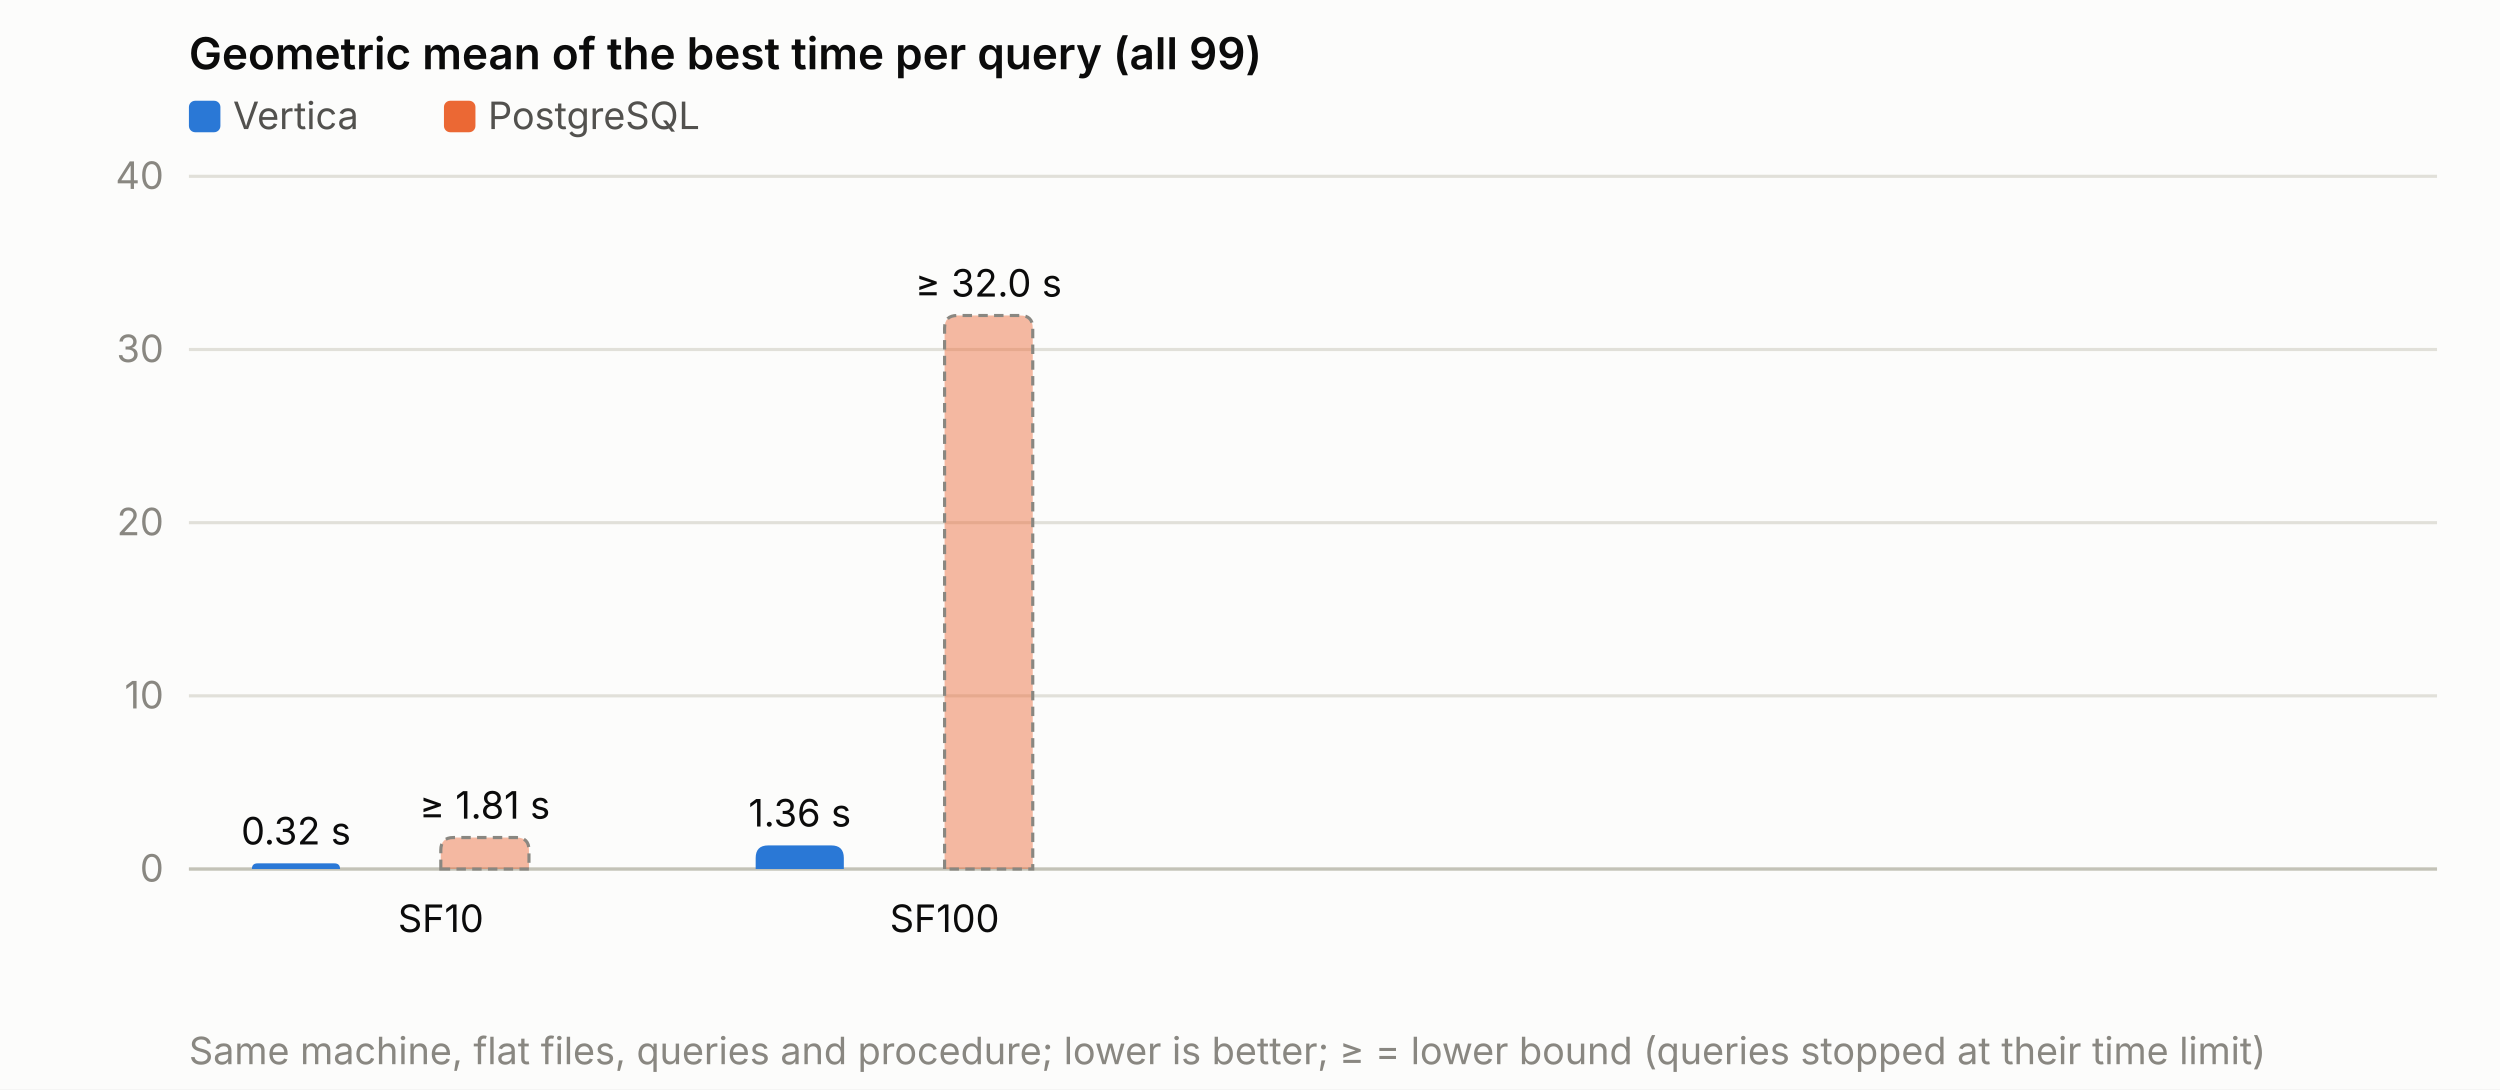
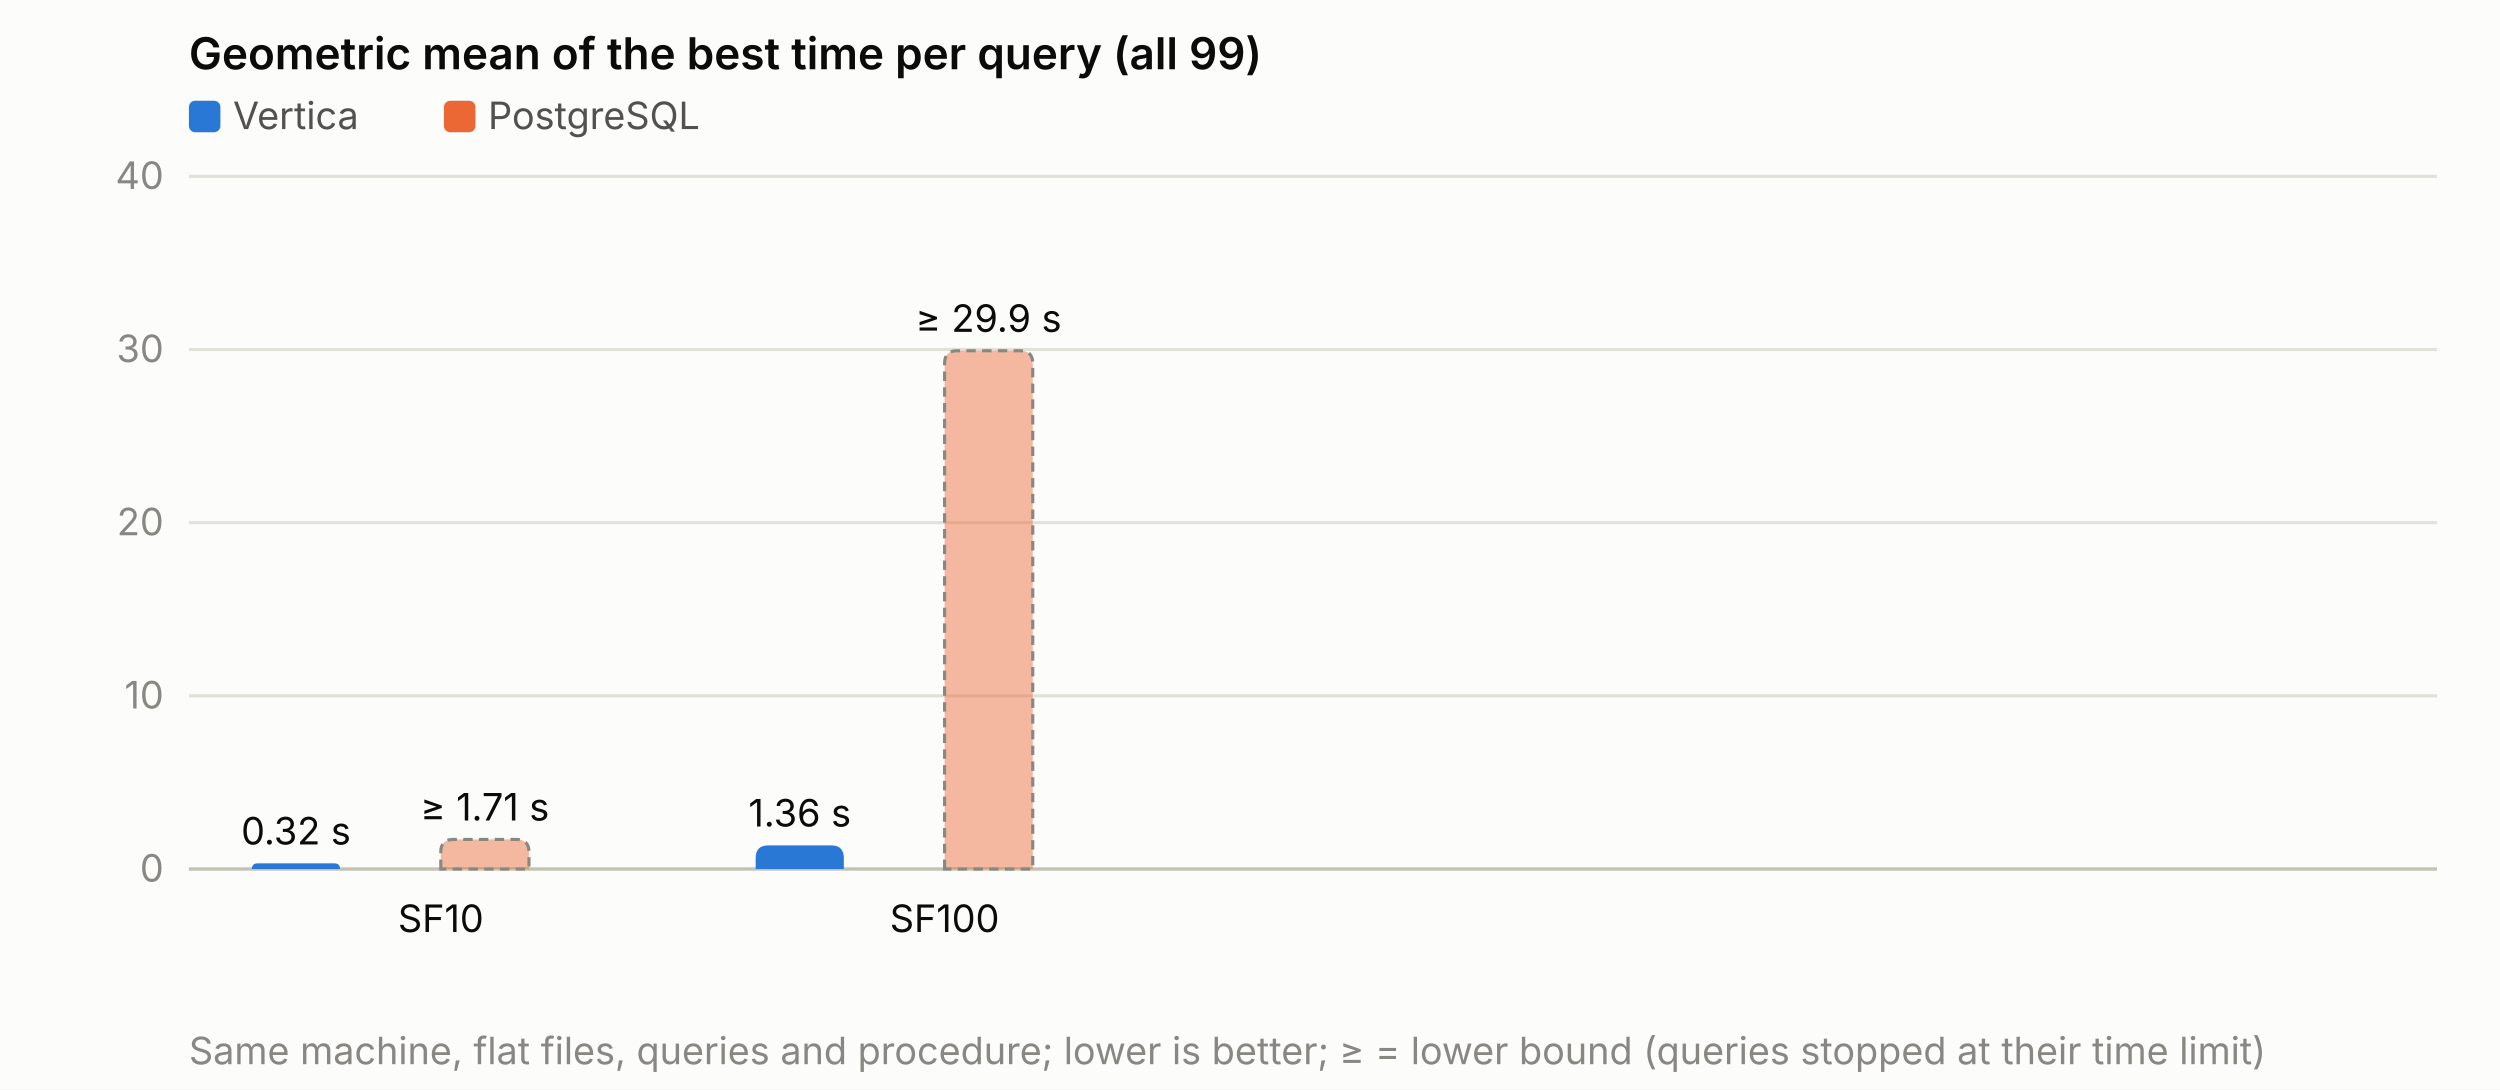
<svg xmlns="http://www.w3.org/2000/svg" width="794" height="346" viewBox="0 0 794 346" role="img" aria-label="Geometric mean of the best time per query (all 99)">
  <style>
  text { font-family: system-ui, -apple-system, "Segoe UI", sans-serif; font-size: 12px; fill: #52514e; }
  .ink { fill: #0b0b0b; } .muted { fill: #898781; } .title { font-size: 14px; font-weight: 600; fill: #0b0b0b; }
  .grid { stroke: #e1e0d9; stroke-width: 1; } .axis { stroke: #c3c2b7; stroke-width: 1; }
  .bg { fill: #fcfcfb; } .val { font-variant-numeric: tabular-nums; }
  .s0 { fill: #2a78d6; } .s1 { fill: #eb6834; }
  @media (prefers-color-scheme: dark) {
    text { fill: #c3c2b7; } .ink, .title { fill: #ffffff; } .muted { fill: #898781; }
    .grid { stroke: #2c2c2a; } .axis { stroke: #383835; } .bg { fill: #1a1a19; }
    .s0 { fill: #3987e5; } .s1 { fill: #d95926; }
  }
</style>
  <rect class="bg" width="794" height="346" />
  <text class="title" x="60" y="22">Geometric mean of the best time per query (all 99)</text>
  <rect class="s0" x="60" y="32" width="10" height="10" rx="2" />
  <text x="74" y="41">Vertica</text>
  <rect class="s1" x="141" y="32" width="10" height="10" rx="2" />
  <text x="155" y="41">PostgreSQL</text>
  <line class="grid" x1="60" x2="774" y1="276.0" y2="276.0" />
  <text class="muted val" x="52" y="280.0" text-anchor="end">0</text>
  <line class="grid" x1="60" x2="774" y1="221.0" y2="221.0" />
  <text class="muted val" x="52" y="225.0" text-anchor="end">10</text>
  <line class="grid" x1="60" x2="774" y1="166.0" y2="166.0" />
  <text class="muted val" x="52" y="170.0" text-anchor="end">20</text>
  <line class="grid" x1="60" x2="774" y1="111.0" y2="111.0" />
  <text class="muted val" x="52" y="115.0" text-anchor="end">30</text>
  <line class="grid" x1="60" x2="774" y1="56.0" y2="56.0" />
  <text class="muted val" x="52" y="60.0" text-anchor="end">40</text>
  <line class="axis" x1="60" x2="774" y1="276" y2="276" />
  <text class="ink" x="140.0" y="296" text-anchor="middle">SF10</text>
  <path class="s0" d="M80.0,276.0 V276.0 Q80.0,274.2 81.8,274.2 H106.2 Q108.0,274.2 108.0,276.0 V276.0 Z" />
  <text class="ink val" x="94.0" y="268.2" text-anchor="middle" font-size="11">0.32 s</text>
-   <path class="s1" d="M140.0,276.0 V270.0 Q140.0,266.0 144.0,266.0 H164.0 Q168.0,266.0 168.0,270.0 V276.0 Z" fill-opacity="0.45" stroke="#898781" stroke-dasharray="3 2" stroke-width="1" />
-   <text class="ink val" x="154.0" y="260.0" text-anchor="middle" font-size="11">≥ 1.81 s</text>
+   <path class="s1" d="M140.0,276.0 V270.6 Q140.0,266.6 144.0,266.6 H164.0 Q168.0,266.6 168.0,270.6 V276.0 Z" fill-opacity="0.45" stroke="#898781" stroke-dasharray="3 2" stroke-width="1" />
+   <text class="ink val" x="154.0" y="260.6" text-anchor="middle" font-size="11">≥ 1.71 s</text>
  <text class="ink" x="300.0" y="296" text-anchor="middle">SF100</text>
  <path class="s0" d="M240.0,276.0 V272.5 Q240.0,268.5 244.0,268.5 H264.0 Q268.0,268.5 268.0,272.5 V276.0 Z" />
  <text class="ink val" x="254.0" y="262.5" text-anchor="middle" font-size="11">1.36 s</text>
-   <path class="s1" d="M300.0,276.0 V104.2 Q300.0,100.2 304.0,100.2 H324.0 Q328.0,100.2 328.0,104.2 V276.0 Z" fill-opacity="0.45" stroke="#898781" stroke-dasharray="3 2" stroke-width="1" />
-   <text class="ink val" x="314.0" y="94.2" text-anchor="middle" font-size="11">≥ 32.0 s</text>
+   <path class="s1" d="M300.0,276.0 V115.4 Q300.0,111.4 304.0,111.4 H324.0 Q328.0,111.4 328.0,115.4 V276.0 Z" fill-opacity="0.45" stroke="#898781" stroke-dasharray="3 2" stroke-width="1" />
+   <text class="ink val" x="314.0" y="105.4" text-anchor="middle" font-size="11">≥ 29.9 s</text>
  <text class="muted" x="60" y="338" font-size="11">Same machine, flat files, queries and procedure; lower is better; ≥ = lower bound (queries stopped at their time limit)</text>
</svg>
